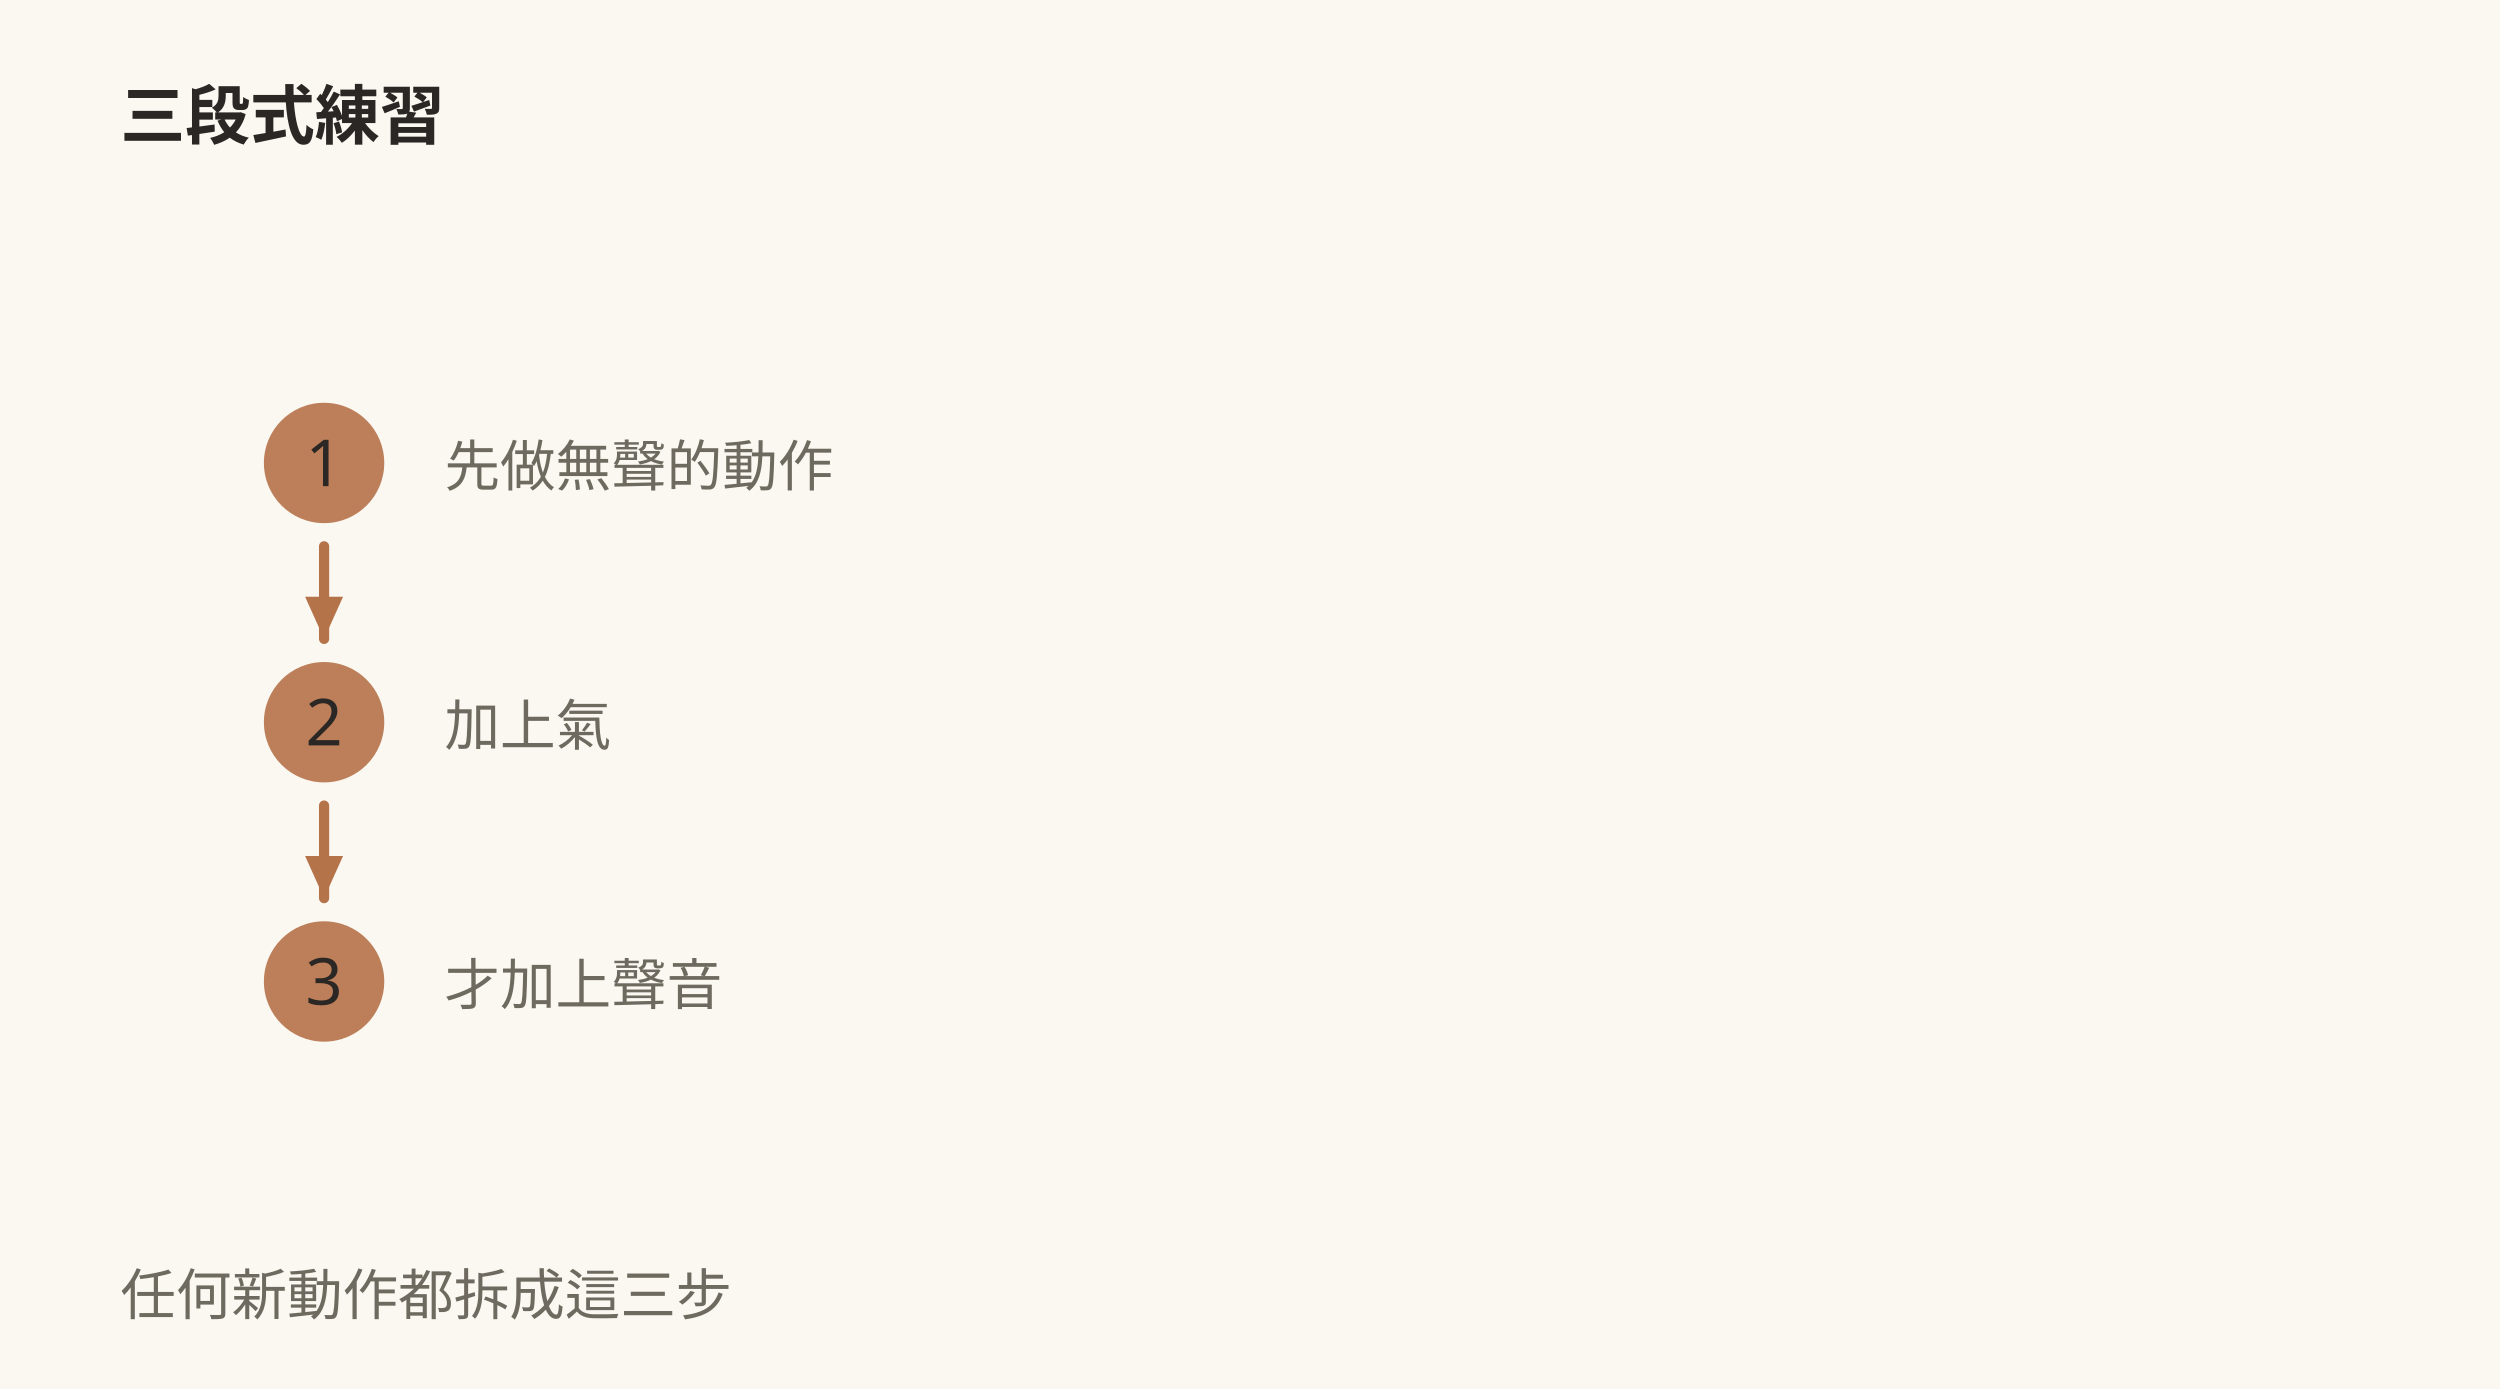
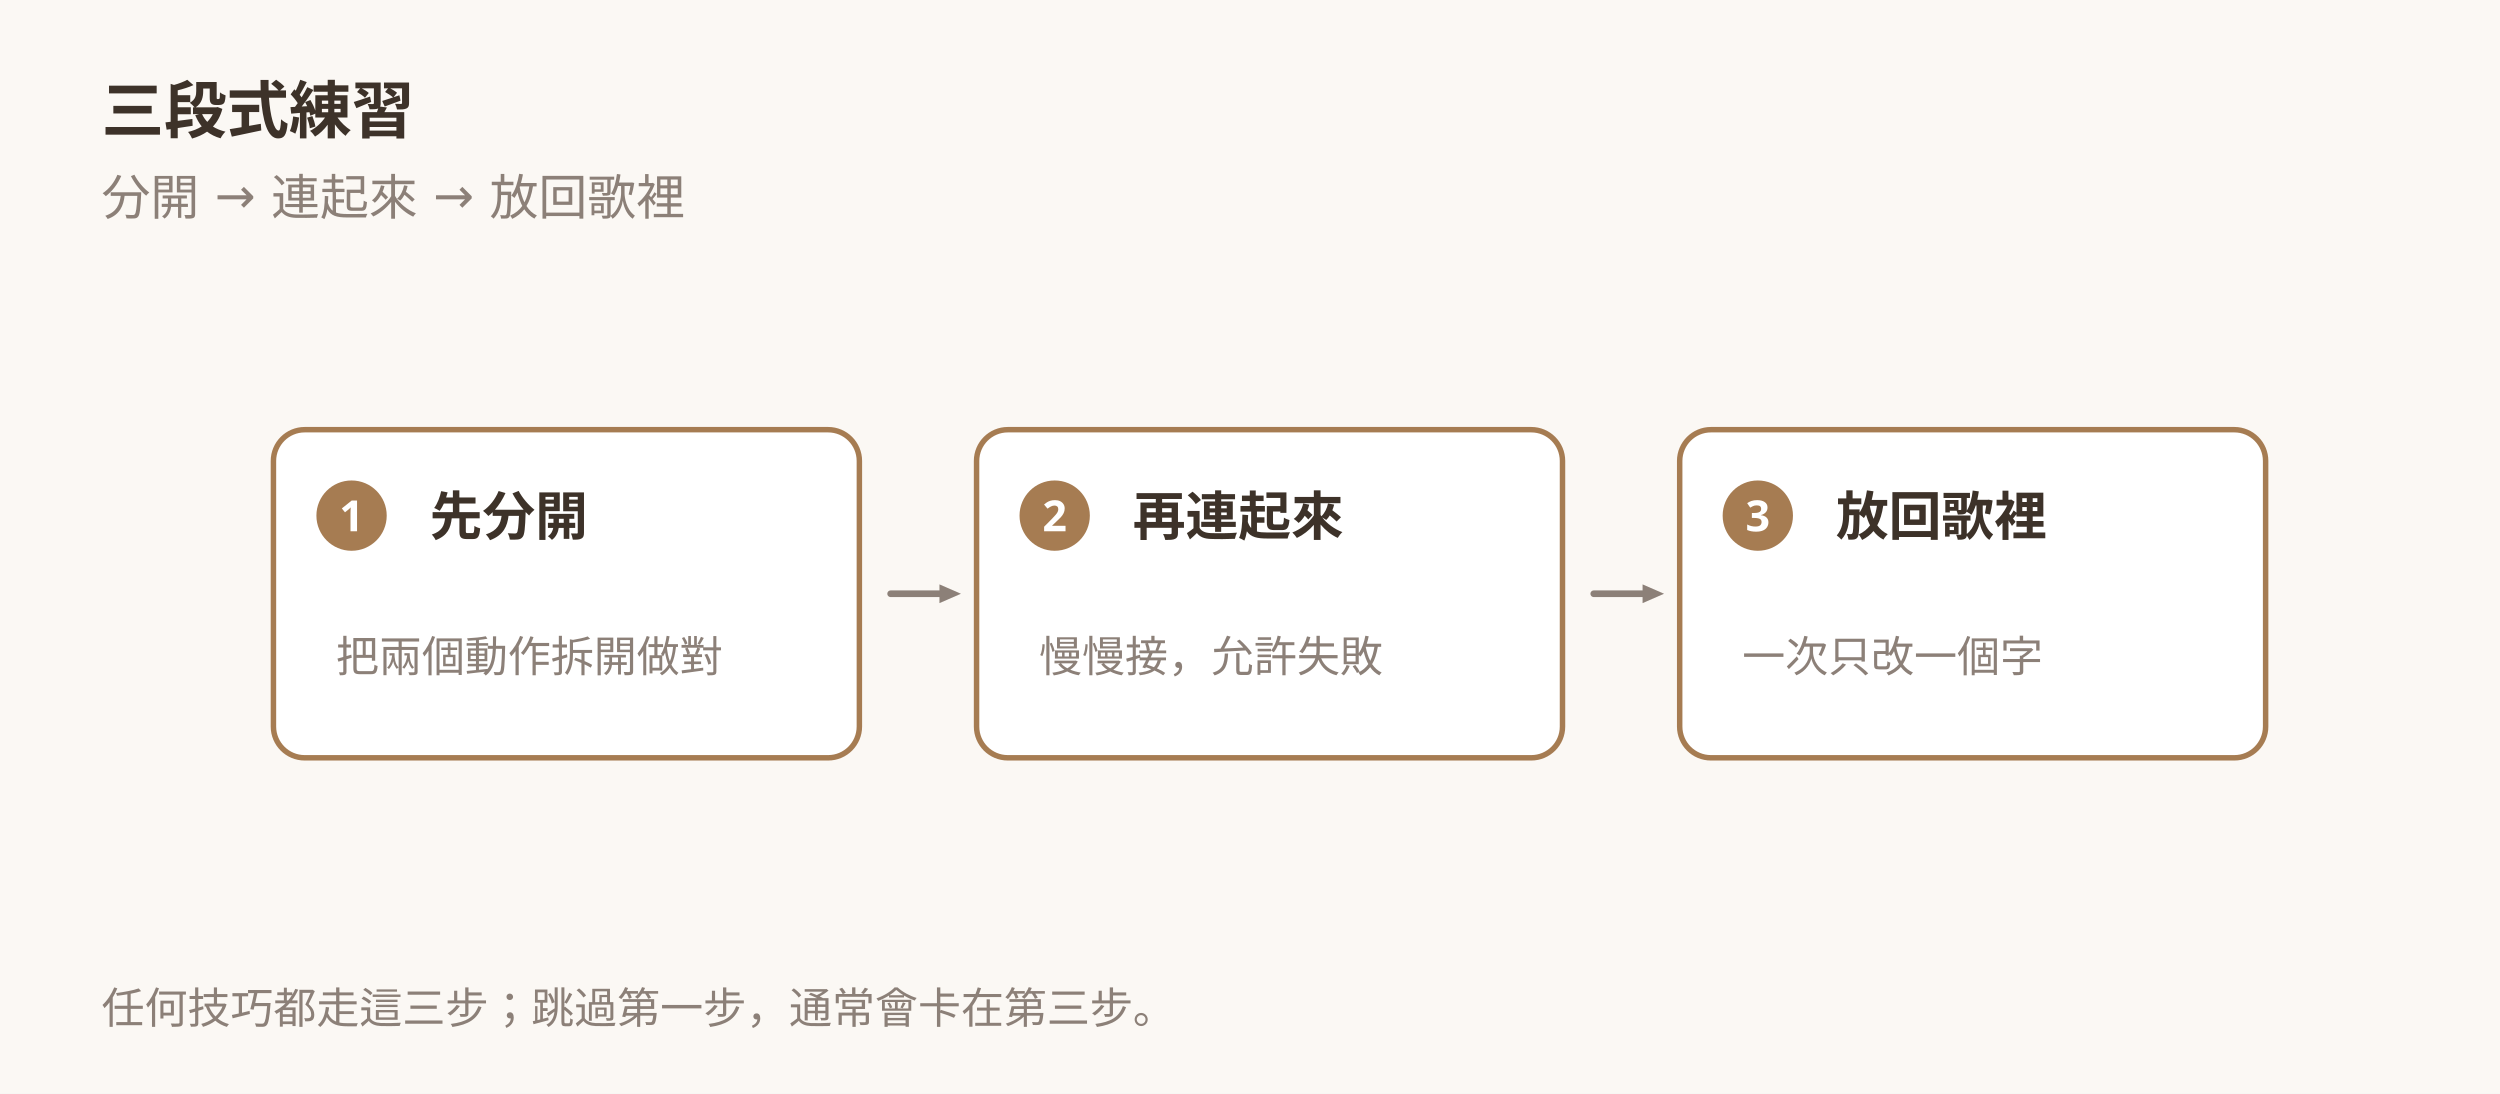
- <svg xmlns="http://www.w3.org/2000/svg" viewBox="0 0 540 300" role="img" aria-label="三段式練習">
-   <rect width="540" height="300" fill="#fbf8f2" />
+ <svg xmlns="http://www.w3.org/2000/svg" viewBox="0 0 640 280" role="img" aria-label="三段式練習">
+   <rect width="640" height="280" fill="#FBF8F4" />
  <style>
-     .out   { fill: none; stroke: #2a2724; stroke-width: 1.8; stroke-linejoin: round; stroke-linecap: round; }
-     .lead  { fill: none; stroke: #2a2724; stroke-width: .9; }
-     .dot   { fill: #2a2724; }
-     .skin  { fill: #f1e0d6; stroke: #2a2724; stroke-width: 1.8; }
-     .muc   { fill: #e2a99b; stroke: #cb8f82; stroke-width: 1.2; }
-     .muc2  { fill: #cb8f82; stroke: #2a2724; stroke-width: 1.4; }
-     .cart  { fill: #d5d5c2; stroke: #2a2724; stroke-width: 1.5; }
-     .bone  { fill: #ece6d8; stroke: #2a2724; stroke-width: 1.4; }
-     .air   { fill: #d5e5e7; stroke: #2a2724; stroke-width: 1.3; }
-     .fold  { fill: #f6f3ea; stroke: #c9c1ac; stroke-width: 1.6; }
-     .musc  { fill: #cf8f88; stroke: #2a2724; stroke-width: 1.1; }
-     .hl    { fill: #b5734a; fill-opacity: .22; stroke: #b5734a; stroke-width: 1.7; }
-     .hl2   { fill: #7d9b76; fill-opacity: .22; stroke: #7d9b76; stroke-width: 1.7; }
-     .ink   { fill: none; stroke: #2a2724; stroke-width: 1.8; stroke-linejoin: round; stroke-linecap: round; }
-     .ave   { fill: none; stroke: #b5734a; stroke-width: 2.2; stroke-linejoin: round; stroke-linecap: round; }
-     .ave2  { fill: none; stroke: #7d9b76; stroke-width: 2.2; stroke-linejoin: round; stroke-linecap: round; }
-     .thin  { fill: none; stroke: #d8d0c2; stroke-width: 1.3; stroke-dasharray: 5 5; }
-     .lbl   { font-family: 'Noto Sans TC','PingFang TC',system-ui,sans-serif; font-size: 14px; fill: #2a2724; }
-     .lbl-s { font-family: 'Noto Sans TC','PingFang TC',system-ui,sans-serif; font-size: 12px; fill: #6f6a60; }
-     .lbl-b { font-family: 'Noto Sans TC','PingFang TC',system-ui,sans-serif; font-size: 14px; fill: #2a2724; font-weight: 700; }
+     .t   { font-family: 'Noto Sans TC','PingFang TC','Microsoft JhengHei',system-ui,sans-serif; fill: #3D3229; }
+     .tb  { font-family: 'Noto Sans TC','PingFang TC','Microsoft JhengHei',system-ui,sans-serif; fill: #3D3229; font-weight: 700; }
+     .ts  { font-family: 'Noto Sans TC','PingFang TC','Microsoft JhengHei',system-ui,sans-serif; fill: #8C8078; }
+     .num { font-family: 'Noto Sans TC','PingFang TC','Microsoft JhengHei',system-ui,sans-serif; fill: #FFFFFF; font-weight: 700; font-size: 11px; }
+     .ink { fill: none; stroke: #3D3229; stroke-width: 1.6; stroke-linejoin: round; stroke-linecap: round; }
+     .thin{ fill: none; stroke: #D9CFC4; stroke-width: 1.1; }
+     .dash{ fill: none; stroke: #D9CFC4; stroke-width: 1.1; stroke-dasharray: 4 5; }
+     .lead{ fill: none; stroke: #8C8078; stroke-width: 1; }
+     .acc { fill: none; stroke: #A67C52; stroke-width: 2; stroke-linejoin: round; stroke-linecap: round; }
+     .blue{ fill: none; stroke: #6B8FBF; stroke-width: 2; stroke-linejoin: round; stroke-linecap: round; }
+     .green{ fill: none; stroke: #6F8F6A; stroke-width: 2; stroke-linejoin: round; stroke-linecap: round; }
+     .red { fill: none; stroke: #B0563F; stroke-width: 2; stroke-linejoin: round; stroke-linecap: round; }
+     .dot { fill: #3D3229; }
  </style>
-   <text class="lbl-b" x="26" y="30">三段式練習</text>
-   <circle cx="70" cy="100" r="13" fill="#b5734a" fill-opacity=".9" />
-   <text class="lbl" x="70" y="105" text-anchor="middle">1</text>
-   <text class="lbl-s" x="96" y="105">先做無聲的動作</text>
-   <path class="ave" d="M70 118 L70 138" />
-   <path d="M70 138 L65.9 128.9 L74.1 128.9 Z" fill="#b5734a" stroke="none" />
-   <circle cx="70" cy="156" r="13" fill="#b5734a" fill-opacity=".9" />
-   <text class="lbl" x="70" y="161" text-anchor="middle">2</text>
-   <text class="lbl-s" x="96" y="161">加上氣</text>
-   <path class="ave" d="M70 174 L70 194" />
-   <path d="M70 194 L65.9 184.9 L74.1 184.9 Z" fill="#b5734a" stroke="none" />
-   <circle cx="70" cy="212" r="13" fill="#b5734a" fill-opacity=".9" />
-   <text class="lbl" x="70" y="217" text-anchor="middle">3</text>
-   <text class="lbl-s" x="96" y="217">才加上聲音</text>
-   <text class="lbl-s" x="26" y="284">任何新動作都拆成這三步</text>
+   <text x="26" y="34" class="tb" font-size="16">三段式練習</text>
+   <text x="26" y="55" class="ts" font-size="12.5">分開 → 連起來 → 放回歌裡</text>
+   <rect x="70" y="110" width="150" height="84" rx="8" fill="#FFFFFF" stroke="#A67C52" stroke-width="1.4" />
+   <circle cx="90" cy="132" r="9" fill="#A67C52" />
+   <text x="90" y="136" text-anchor="middle" class="num">1</text>
+   <text x="110" y="137" class="t" font-size="13.5" font-weight="600">先分開</text>
+   <text x="86" y="172" class="ts" font-size="11">把兩個動作拆開做對</text>
+   <path d="M228.0 152.0 L240.6 152.0" fill="none" stroke="#8C8078" stroke-width="1.7" stroke-linecap="round" />
+   <path d="M246.0 152.0 L240.5 154.4 L240.5 149.6 Z" fill="#8C8078" />
+   <rect x="250" y="110" width="150" height="84" rx="8" fill="#FFFFFF" stroke="#A67C52" stroke-width="1.4" />
+   <circle cx="270" cy="132" r="9" fill="#A67C52" />
+   <text x="270" y="136" text-anchor="middle" class="num">2</text>
+   <text x="290" y="137" class="t" font-size="13.5" font-weight="600">再連起來</text>
+   <text x="266" y="172" class="ts" font-size="11">慢慢接，允許失敗</text>
+   <path d="M408.0 152.0 L420.6 152.0" fill="none" stroke="#8C8078" stroke-width="1.7" stroke-linecap="round" />
+   <path d="M426.0 152.0 L420.5 154.4 L420.5 149.6 Z" fill="#8C8078" />
+   <rect x="430" y="110" width="150" height="84" rx="8" fill="#FFFFFF" stroke="#A67C52" stroke-width="1.4" />
+   <circle cx="450" cy="132" r="9" fill="#A67C52" />
+   <text x="450" y="136" text-anchor="middle" class="num">3</text>
+   <text x="470" y="137" class="t" font-size="13.5" font-weight="600">放回歌裡</text>
+   <text x="446" y="172" class="ts" font-size="11">一次只改一個字</text>
+   <text x="26" y="262" class="ts" font-size="11">任何技巧都走這三步；跳過第一步，通常會卡在第三步。</text>
</svg>
